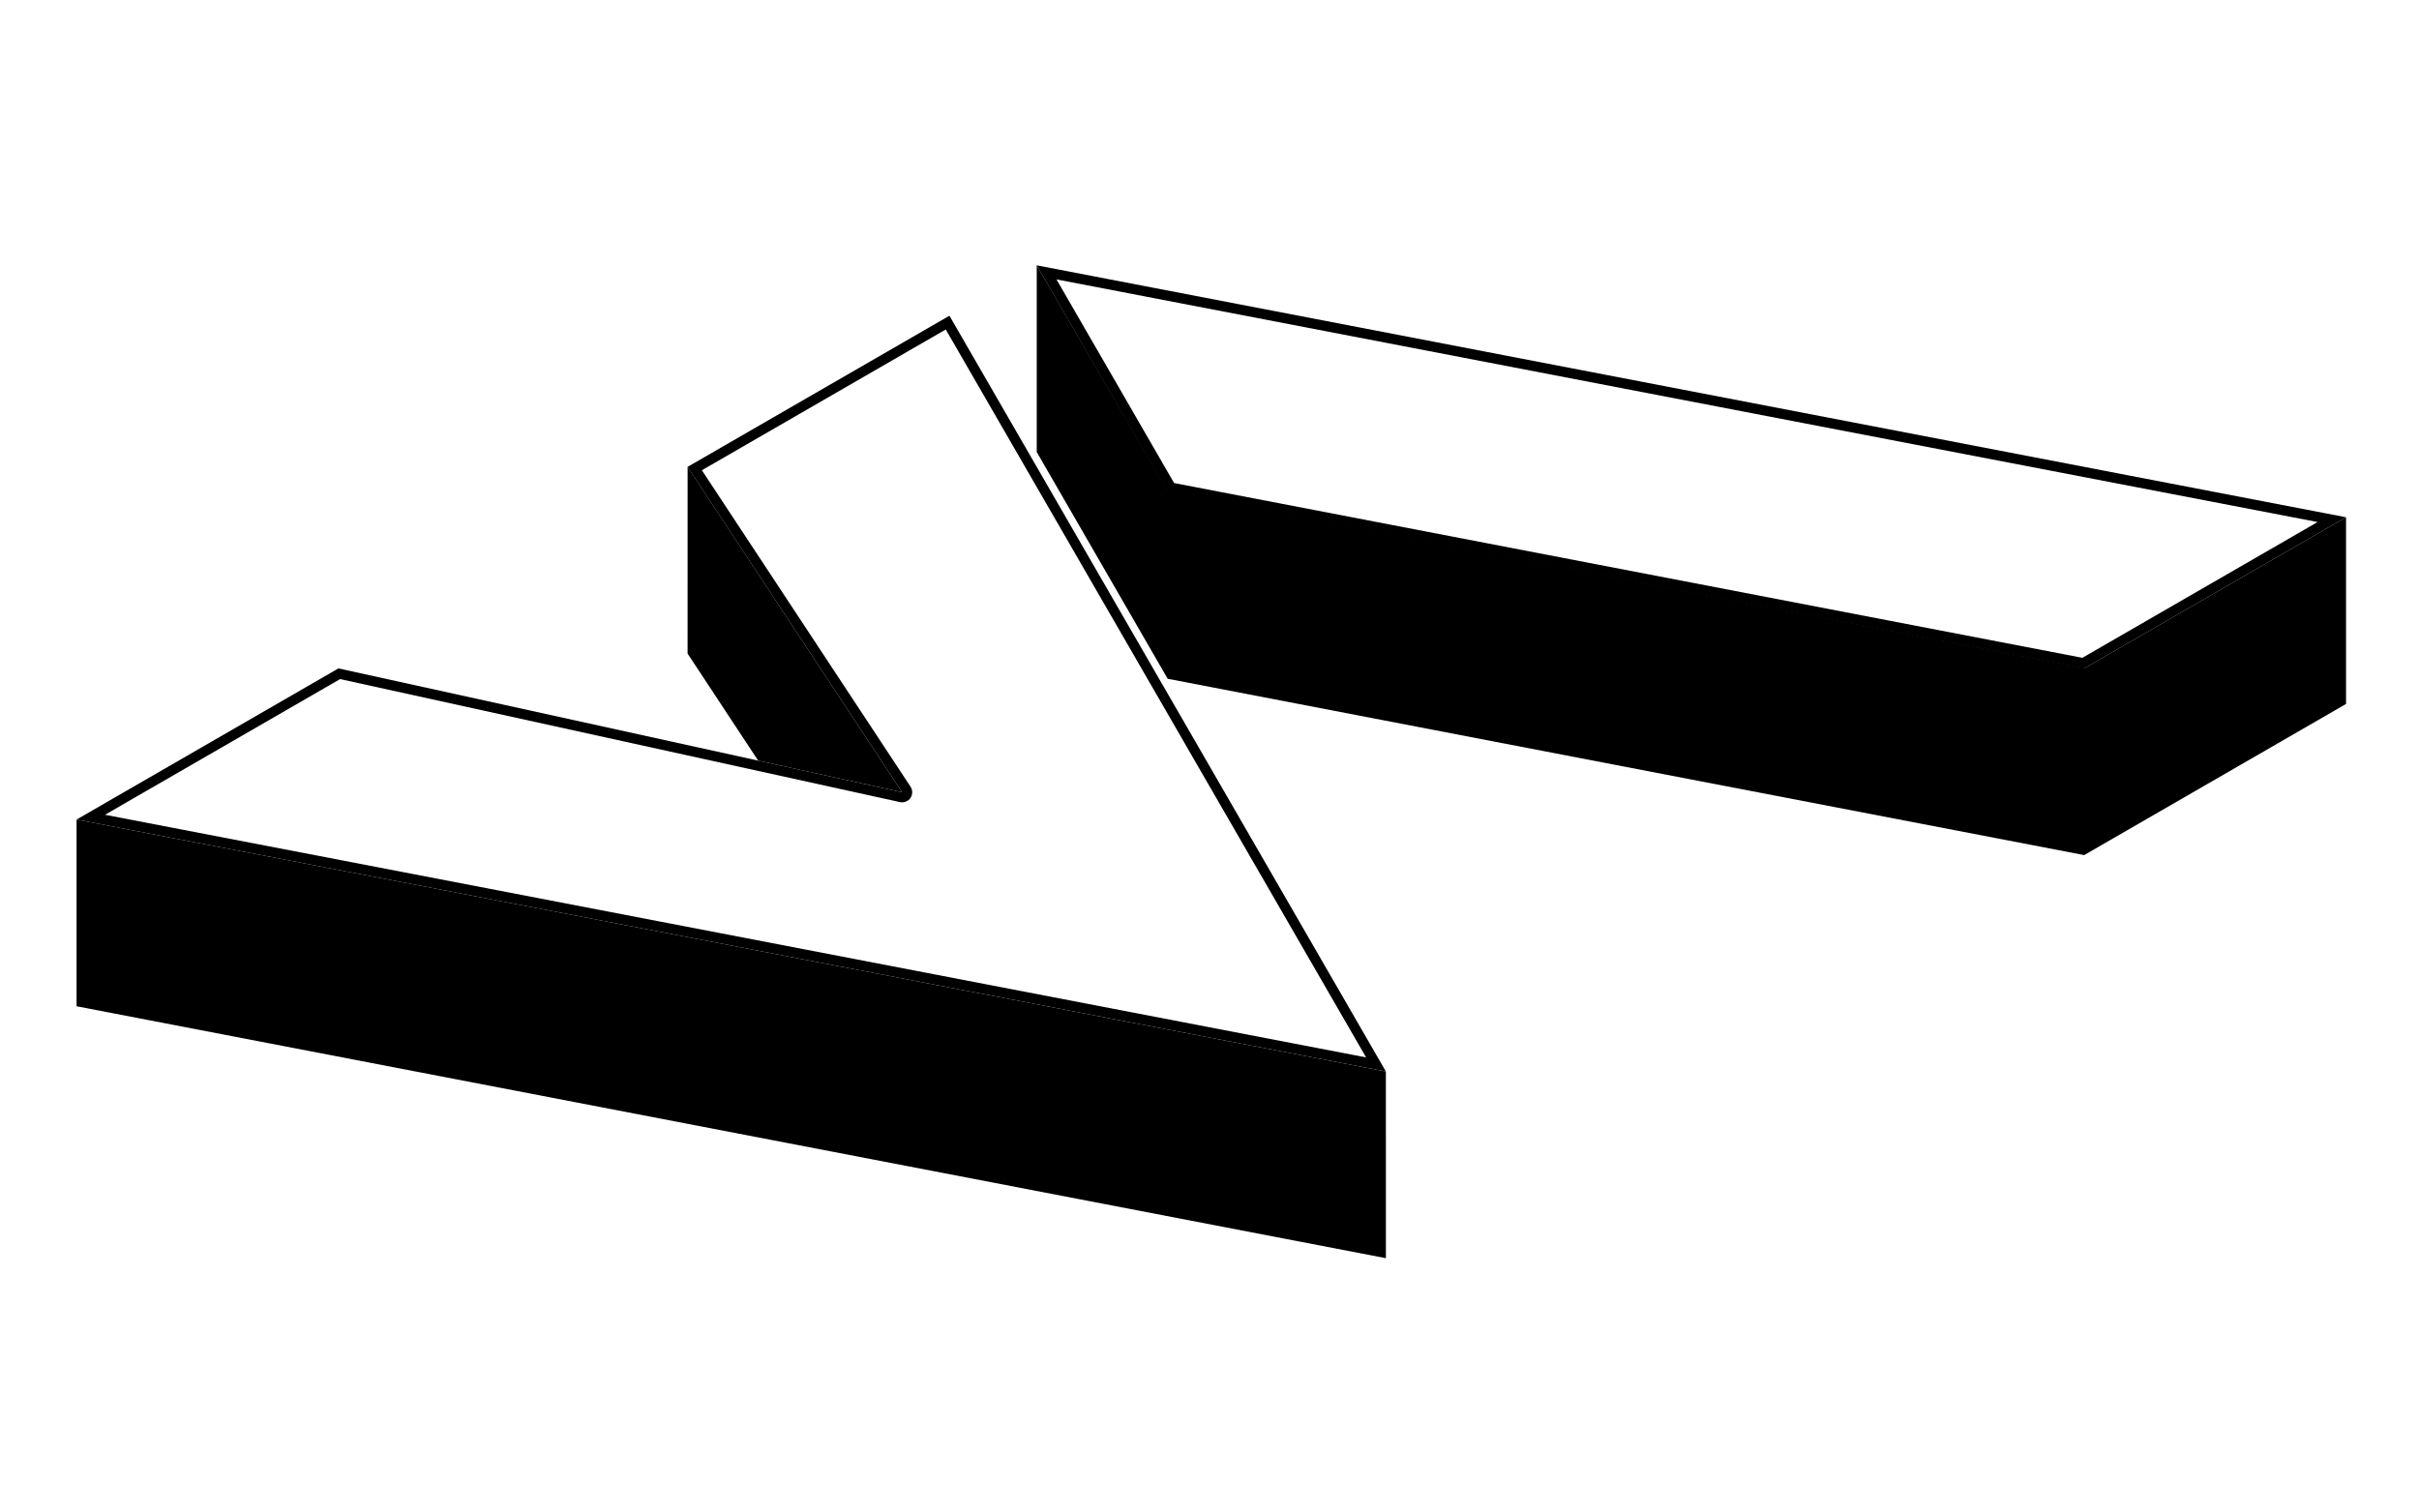
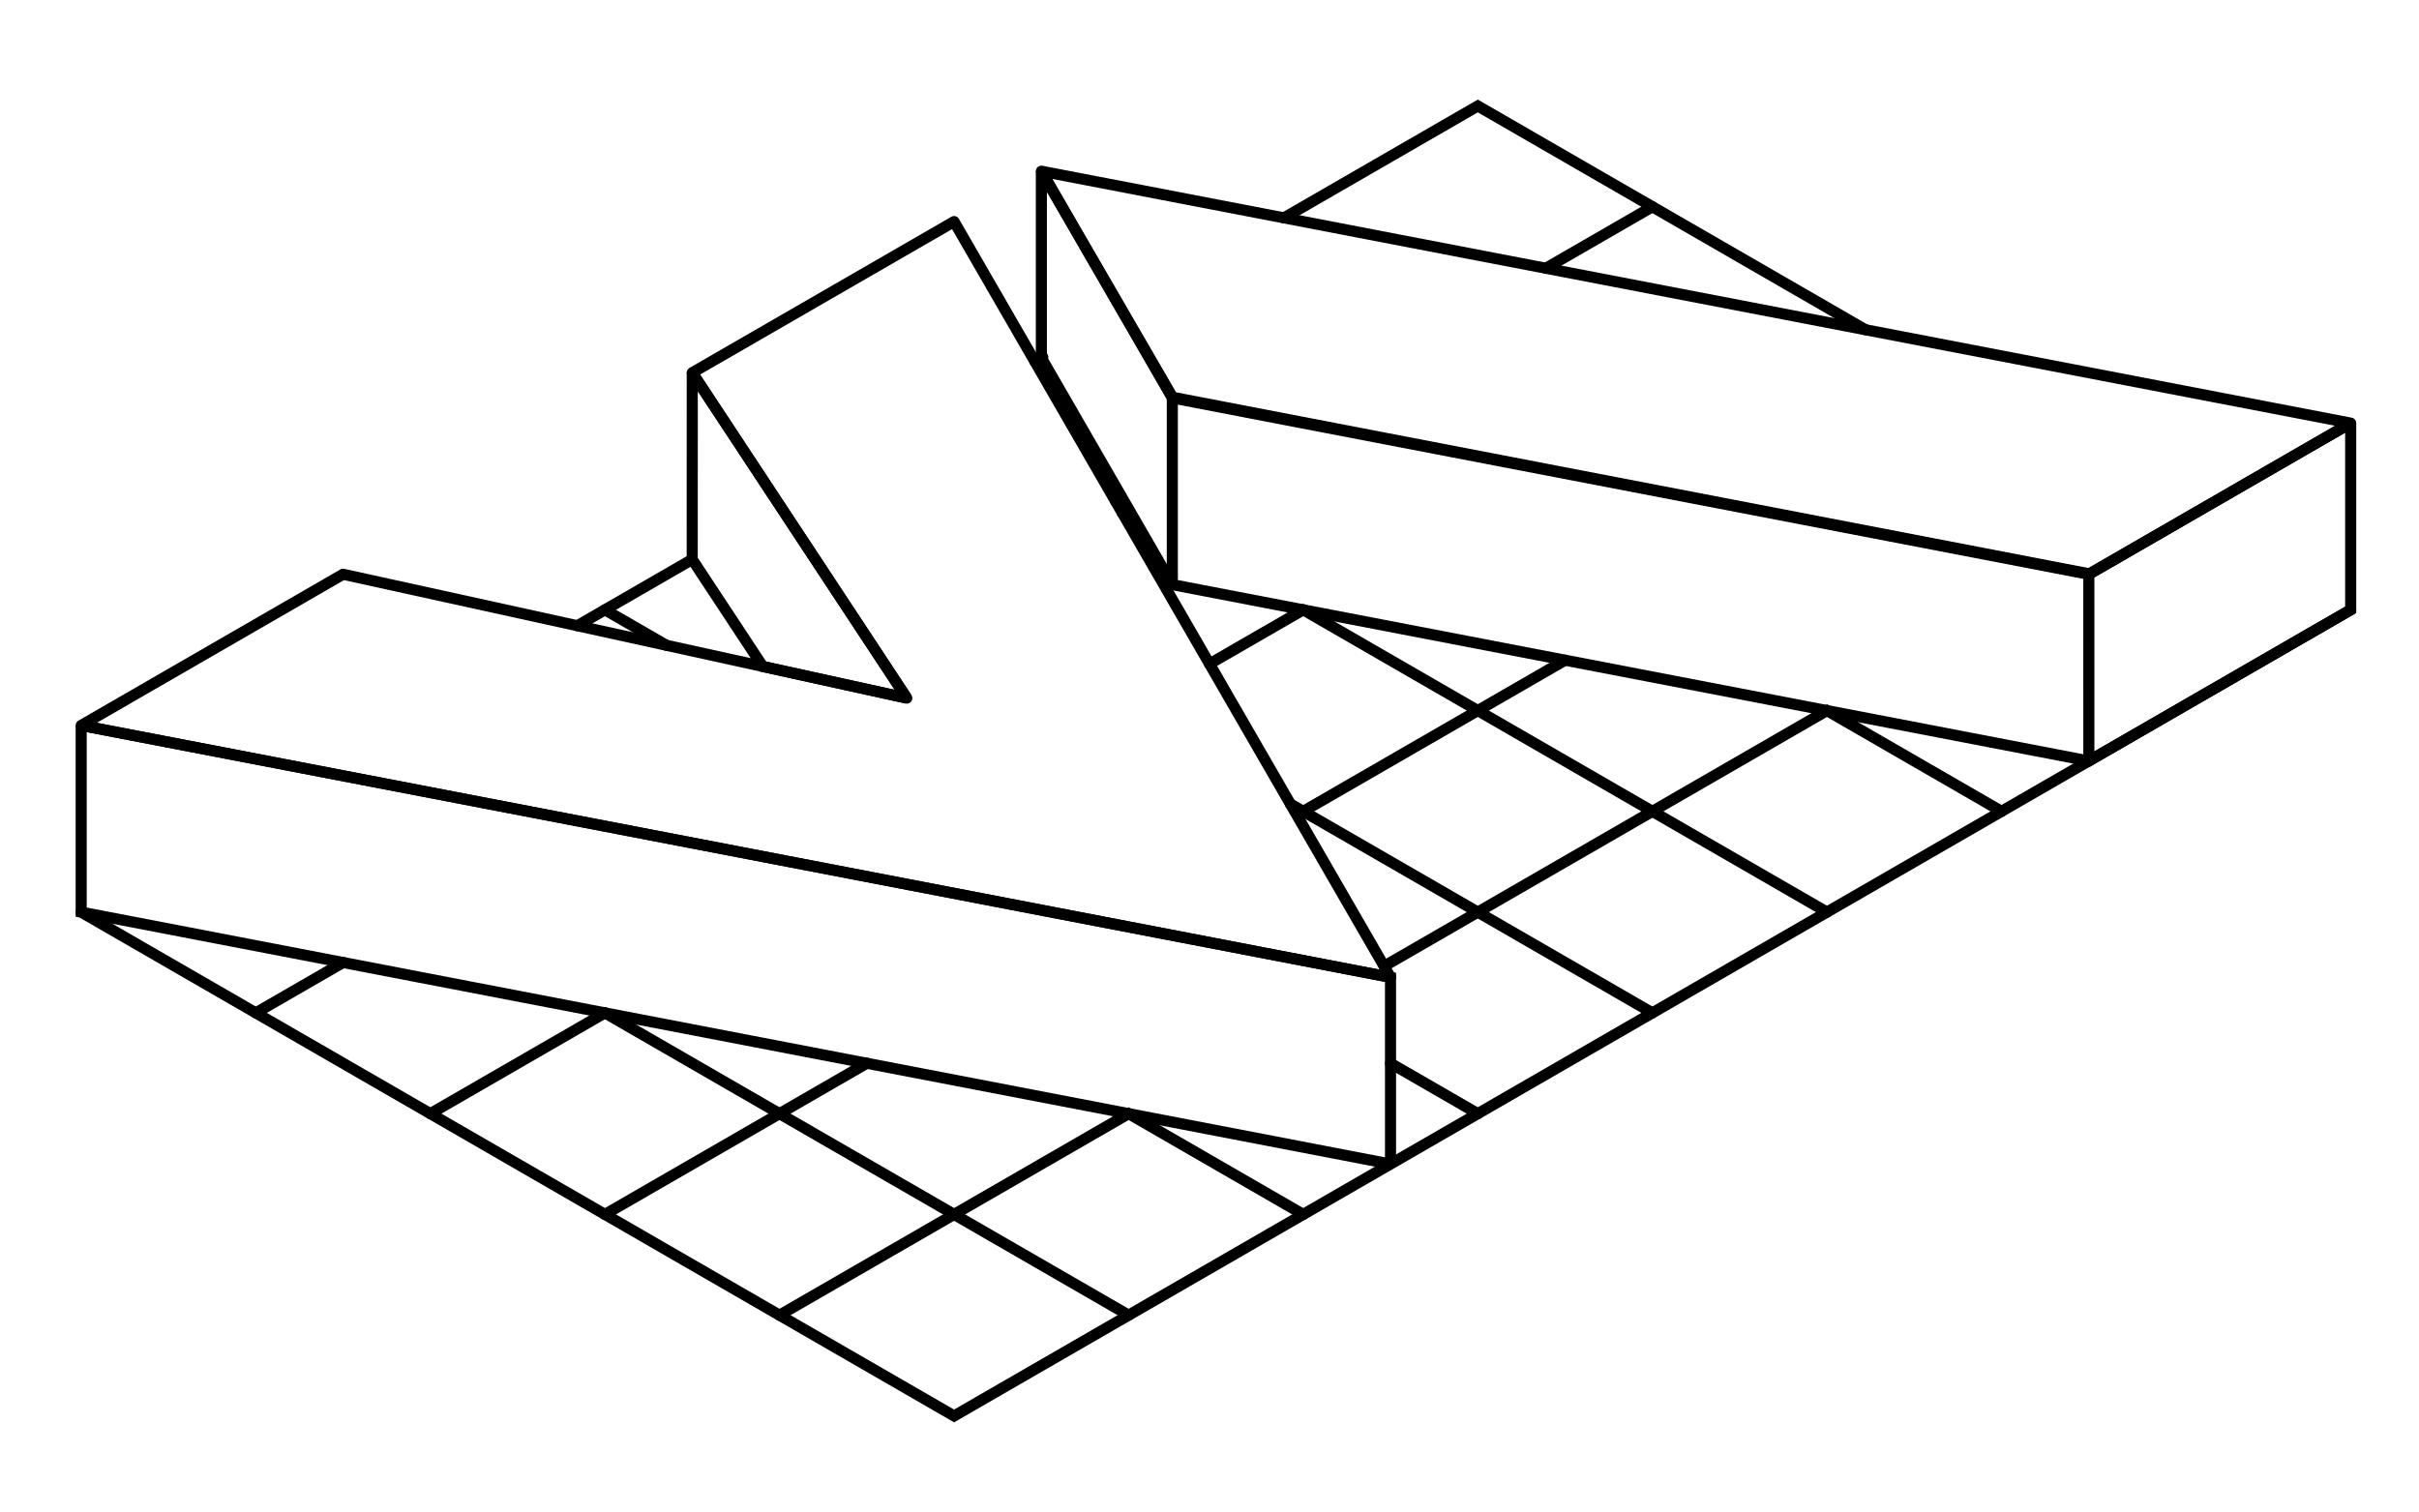
- <svg xmlns="http://www.w3.org/2000/svg" width="100%" height="100%" viewBox="0 0 240 150" version="1.1" xml:space="preserve" style="fill-rule:evenodd;clip-rule:evenodd;stroke-linejoin:round;stroke-miterlimit:2;">
+ <svg xmlns="http://www.w3.org/2000/svg" width="100%" height="100%" viewBox="0 0 240 150" version="1.1" xml:space="preserve" style="fill-rule:evenodd;clip-rule:evenodd;stroke-linecap:round;stroke-miterlimit:1.5;">
  <rect id="isometric" x="0.179" y="0.595" width="240" height="150" style="fill:none;" />
-   <g id="Original-shape">
-     <path d="M137.499,106.331l-129.903,-25l25.981,-15l55.928,12.291l-21.287,-32.291l25.98,-15l43.301,75Zm-67.863,-59.664l20.704,31.405l0.099,0.191l0.055,0.208l0.009,0.214l-0.036,0.212l-0.081,0.2l-0.122,0.177l-0.157,0.147l-0.185,0.11l-0.204,0.068l-0.214,0.023l-0.213,-0.023l-55.549,-12.208l-23.323,13.465l125.119,24.08l-41.706,-72.239l-24.196,13.97Z" />
-     <path d="M232.761,51.331l-25.98,15l0.001,0l-90.932,-17.499l-12.991,-22.501l129.902,25Zm-116.274,-3.395l90.116,17.343l23.336,-13.473l-125.12,-24.079l11.668,20.209Z" />
+   <g>
+     <path d="M8.056,71.989l0,18.527l129.904,25l-0.001,-18.527l-129.903,-25Z" style="fill:none;stroke:#000;stroke-width:1.1px;" />
+     <path d="M68.682,36.987l-0.004,18.529l7.004,10.624l14.281,3.139l-21.281,-32.292Z" style="fill:none;stroke:#000;stroke-width:1.1px;" />
+     <path d="M103.319,16.989l0,18.527l12.991,22.501l90.931,17.499l25.981,-14.999l0,-18.529l-25.914,14.962l-90.972,-17.527l-13.017,-22.434Z" style="fill:none;stroke:#000;stroke-width:1.1px;" />
+     <g id="Original-shape">
+       <path d="M68.678,36.989l21.288,32.29l-55.928,-12.291l-25.982,15.001l129.903,24.999l-43.3,-74.999l-25.981,15Z" style="fill:none;fill-rule:nonzero;stroke:#000;stroke-width:1.1px;stroke-linecap:butt;stroke-linejoin:round;stroke-miterlimit:2;" />
+       <path d="M116.31,39.489l-12.991,-22.5l129.903,24.999l-25.981,15l0.001,0.001l-90.932,-17.5Z" style="fill:none;stroke:#000;stroke-width:1.1px;stroke-linecap:butt;stroke-linejoin:round;stroke-miterlimit:2;" />
+     </g>
  </g>
-   <path d="M7.596,81.331l0,18.528l129.904,25l-0.001,-18.527l-129.903,-25.001Z" />
-   <path d="M68.221,46.329l-0.003,18.53l7.004,10.624l14.28,3.138l-21.281,-32.292Z" />
-   <path d="M102.859,26.331l0,18.528l12.991,22.5l90.931,17.499l25.98,-14.999l0,-18.528l-25.914,14.961l-90.971,-17.526l-13.017,-22.435Z" />
+   <path d="M8.056,90.516l86.603,50l138.564,-80" style="fill:none;stroke:#000;stroke-width:1.1px;" />
+   <path d="M129.3,60.516l51.961,30" style="fill:none;stroke:#000;stroke-width:1.1px;" />
+   <path d="M57.28,62.096l11.398,-6.58" style="fill:none;stroke:#000;stroke-width:1.1px;" />
+   <path d="M25.377,100.516l8.66,-5" style="fill:none;stroke:#000;stroke-width:1.1px;" />
+   <path d="M42.697,110.516l17.321,-10" style="fill:none;stroke:#000;stroke-width:1.1px;" />
+   <path d="M60.018,120.516l25.98,-15" style="fill:none;stroke:#000;stroke-width:1.1px;" />
+   <path d="M111.979,130.516l-51.961,-30" style="fill:none;stroke:#000;stroke-width:1.1px;" />
+   <path d="M77.338,130.516l34.641,-20l17.321,10" style="fill:none;stroke:#000;stroke-width:1.1px;" />
+   <path d="M146.62,110.516l-8.66,-5" style="fill:none;stroke:#000;stroke-width:1.1px;" />
+   <path d="M163.941,100.516l-35.917,-20.737" style="fill:none;stroke:#000;stroke-width:1.1px;" />
+   <path d="M137.322,95.885l43.939,-25.369l17.321,10" style="fill:none;stroke:#000;stroke-width:1.1px;" />
+   <path d="M185.087,32.725l-38.467,-22.209l-19.234,11.105" style="fill:none;stroke:#000;stroke-width:1.1px;" />
+   <path d="M163.941,20.516l-10.574,6.105" style="fill:none;stroke:#000;stroke-width:1.1px;" />
+   <path d="M129.3,80.516l25.98,-15" style="fill:none;stroke:#000;stroke-width:1.1px;" />
+   <path d="M120.001,65.884l9.299,-5.368" style="fill:none;stroke:#000;stroke-width:1.1px;" />
+   <path d="M60.018,60.516l6.101,3.523" style="fill:none;stroke:#000;stroke-width:1.1px;" />
+   <path d="M110.703,49.779l1.276,0.737l-0.638,0.368" style="fill:none;stroke:#000;stroke-width:1.1px;" />
+   <path d="M102.681,35.884l0.779,-0.449" style="fill:none;stroke:#000;stroke-width:1.1px;" />
+   <path d="M207.242,56.989l0.004,18.525" style="fill:none;stroke:#000;stroke-width:1.1px;" />
+   <path d="M116.31,39.489l0,18.528" style="fill:none;stroke:#000;stroke-width:1.1px;" />
</svg>
